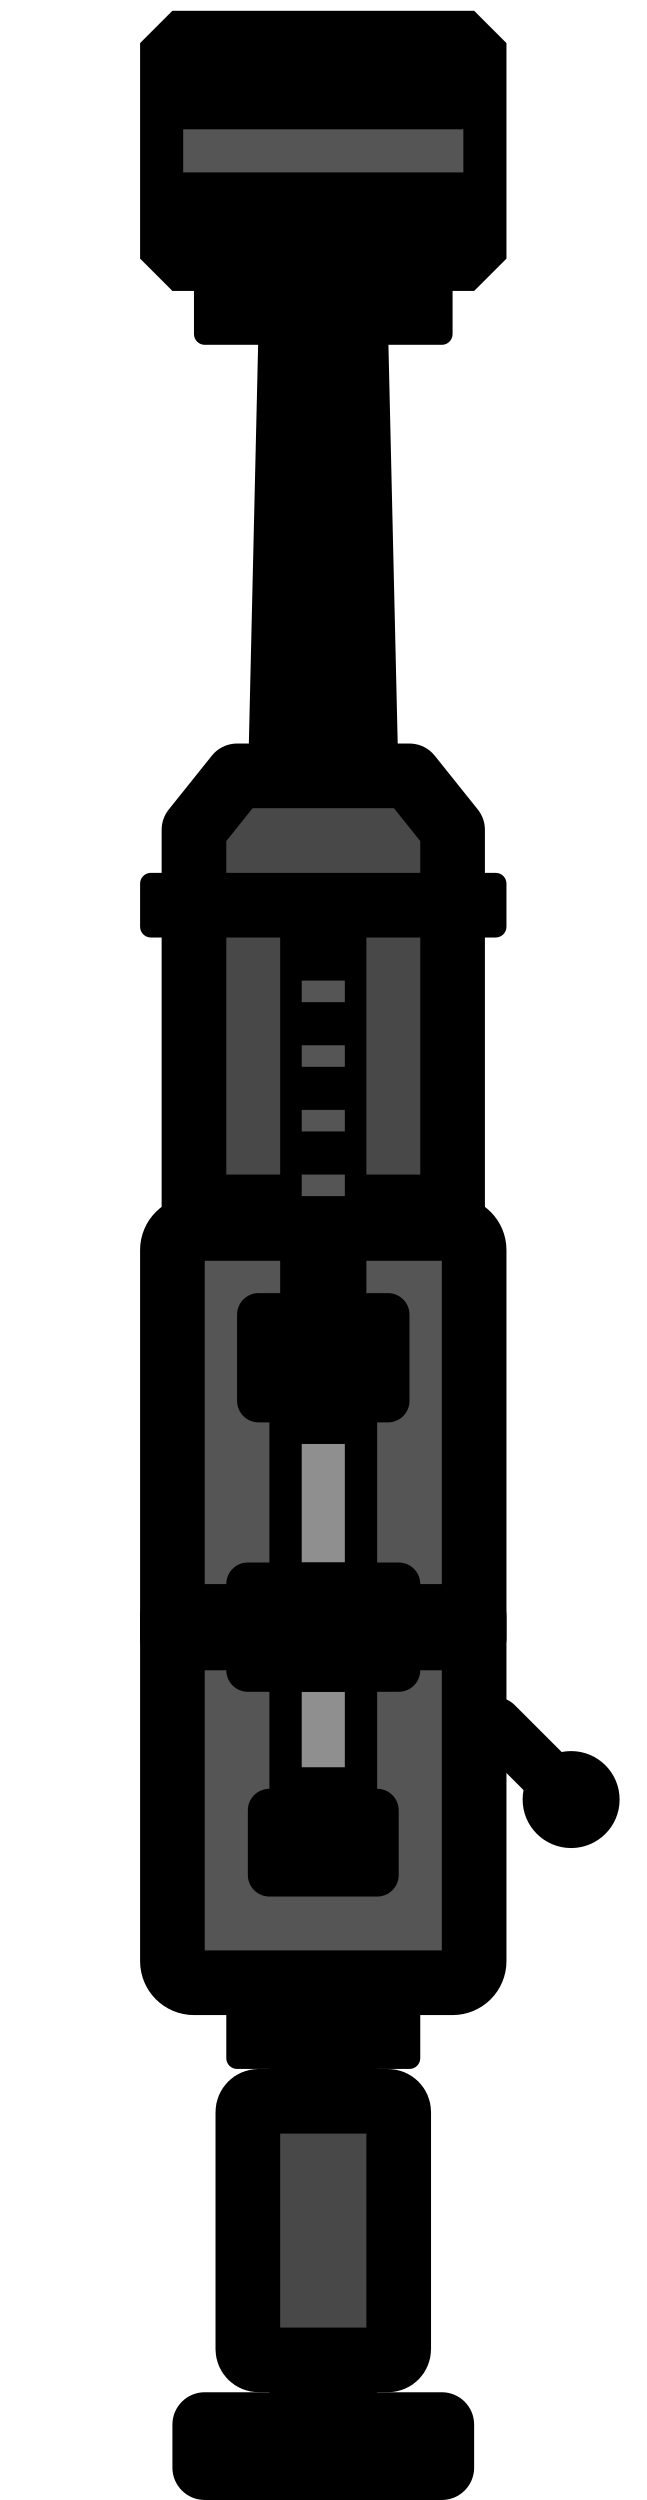
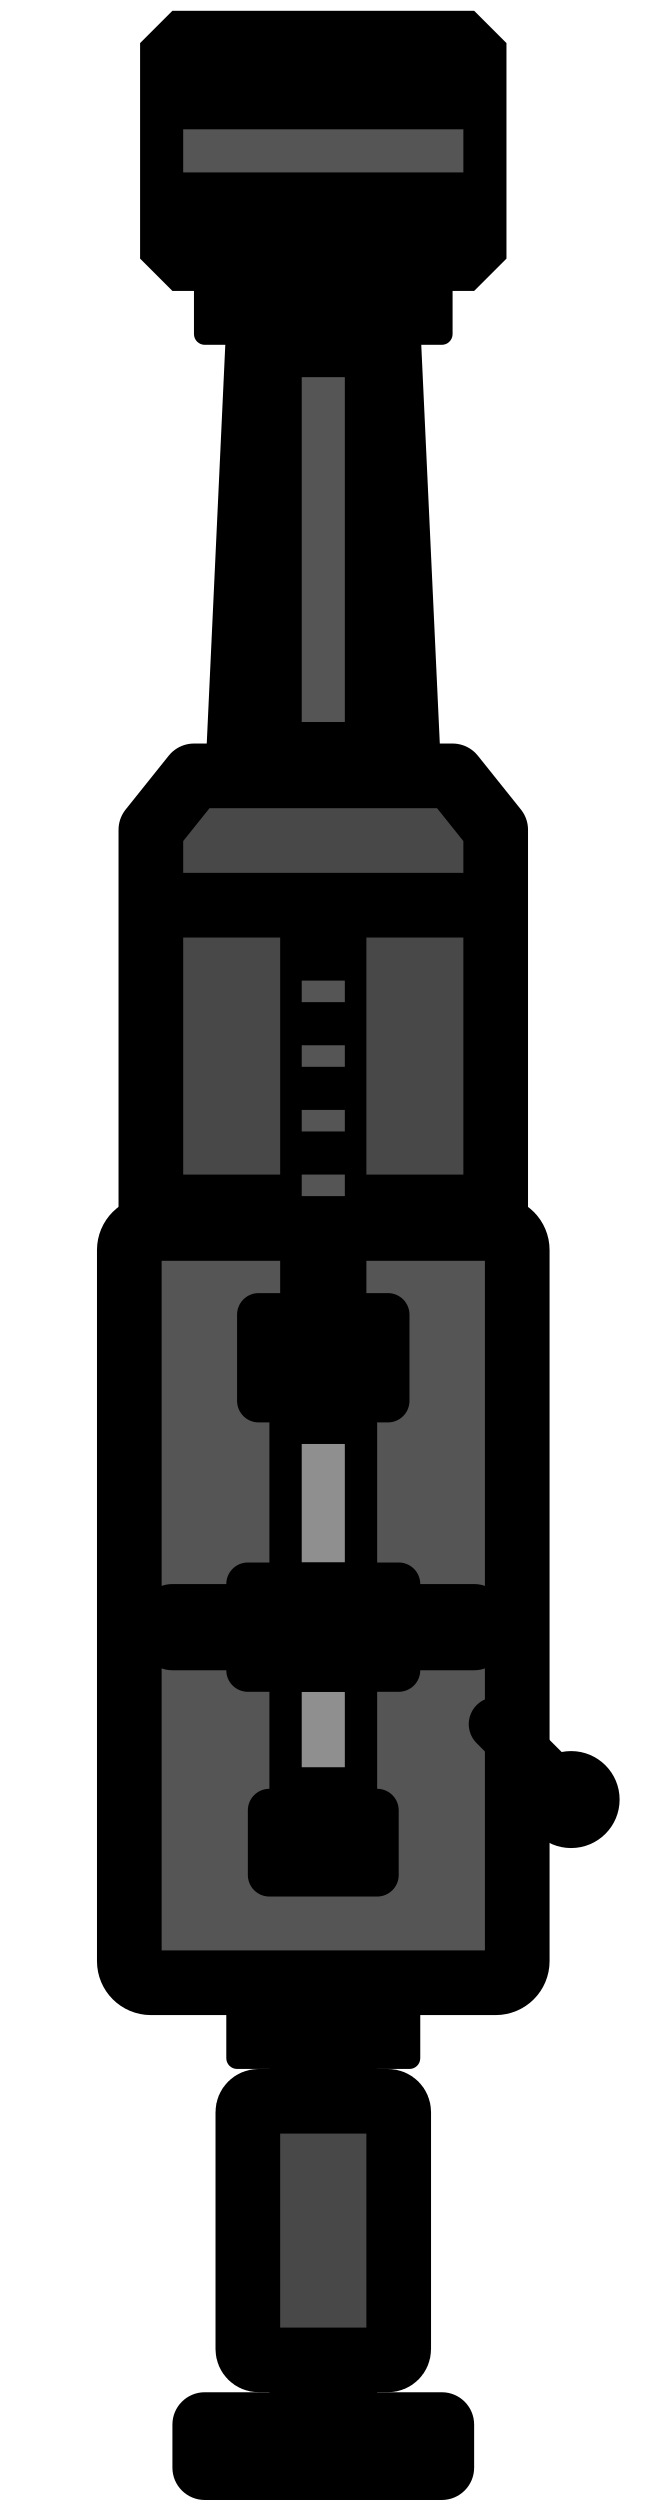
<svg xmlns="http://www.w3.org/2000/svg" width="60" height="232" viewBox="0 0 60 232">
  <rect x="25" y="184" width="10" height="40" fill="#000" />
  <rect x="23" y="195" width="14" height="24" rx="1" fill="#484848" stroke="#000" stroke-width="6" />
  <rect x="16" y="222" width="28" height="10" rx="3" fill="#000" />
  <rect x="21" y="184" width="18" height="8" rx="1" fill="#000" />
-   <path d="M22 72h16l4 5v35H18V77z" fill="#484848" stroke="#000" stroke-width="6" stroke-linejoin="round" />
-   <rect x="16" y="114" width="28" height="70" rx="2" fill="#555555" stroke="#000" stroke-width="6" />
+   <path d="M18 72h24l4 5v35H14V77z" fill="#484848" stroke="#000" stroke-width="6" stroke-linejoin="round" />
+   <rect x="12" y="114" width="36" height="70" rx="2" fill="#555555" stroke="#000" stroke-width="6" />
  <path d="M46 160l6 6" stroke="#000" stroke-width="5" stroke-linecap="round" />
  <circle cx="53" cy="167" r="4.5" fill="#000" />
  <rect x="26" y="86" width="8" height="82" fill="#000" />
  <rect x="28" y="91" width="4" height="2" fill="#555555" />
  <rect x="28" y="97" width="4" height="2" fill="#555555" />
  <rect x="28" y="103" width="4" height="2" fill="#555555" />
  <rect x="28" y="109" width="4" height="2" fill="#555555" />
  <rect x="22" y="120" width="16" height="12" rx="2" fill="#000" />
  <rect x="25" y="130" width="10" height="38" fill="#000" />
  <rect x="23" y="166" width="14" height="10" rx="2" fill="#000" />
  <rect x="28" y="134" width="4" height="11" fill="#8f8f8f" />
  <rect x="28" y="157" width="4" height="7" fill="#8f8f8f" />
  <rect x="13" y="147" width="34" height="8" rx="3" fill="#000" />
  <rect x="21" y="145" width="18" height="12" rx="2" fill="#000" />
  <circle cx="30" cy="151" r="5" fill="#000" />
  <rect x="13" y="81" width="34" height="6" rx="1" fill="#000" />
-   <path d="M24 30h12l1 43H23z" fill="#000" />
+   <path d="M21 30h18l2 43H19z" fill="#000" />
+   <rect x="28" y="35" width="4" height="32" fill="#555555" />
  <rect x="18" y="25" width="24" height="7" rx="1" fill="#000" />
  <path d="M16 1h28l3 3v20l-3 3H16l-3-3V4z" fill="#000" />
  <rect x="17" y="12" width="26" height="4" fill="#555555" />
</svg>
